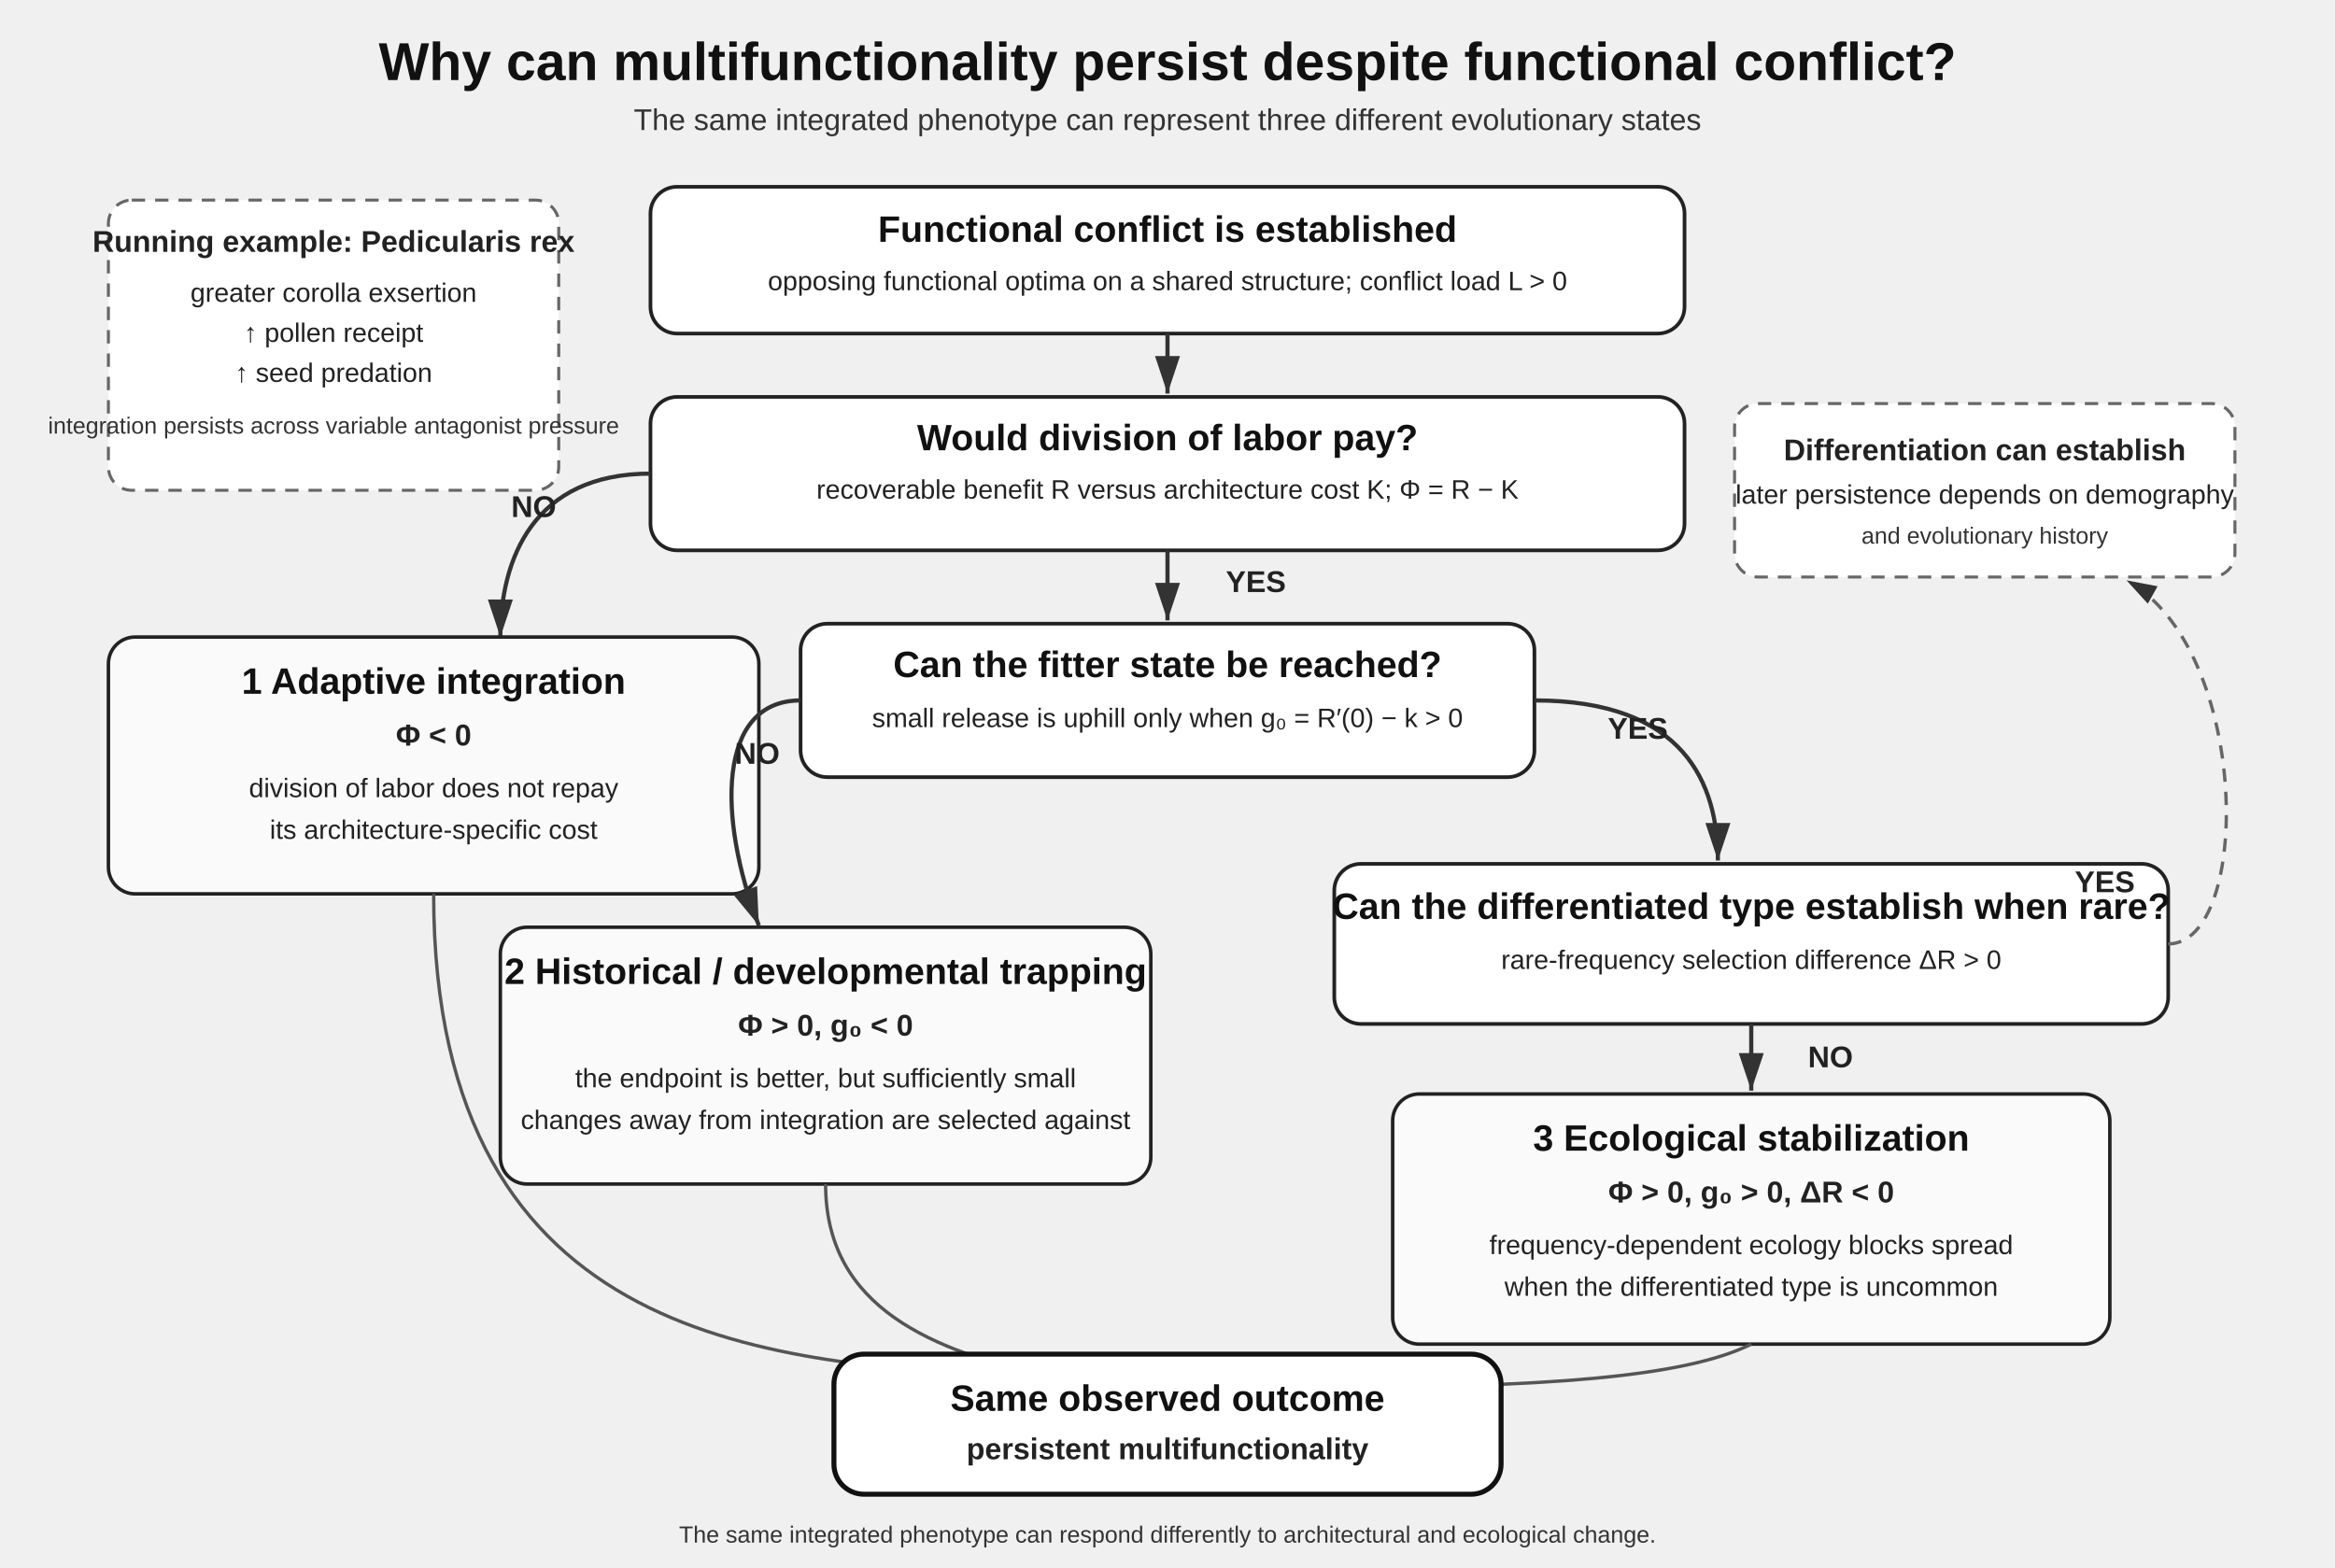
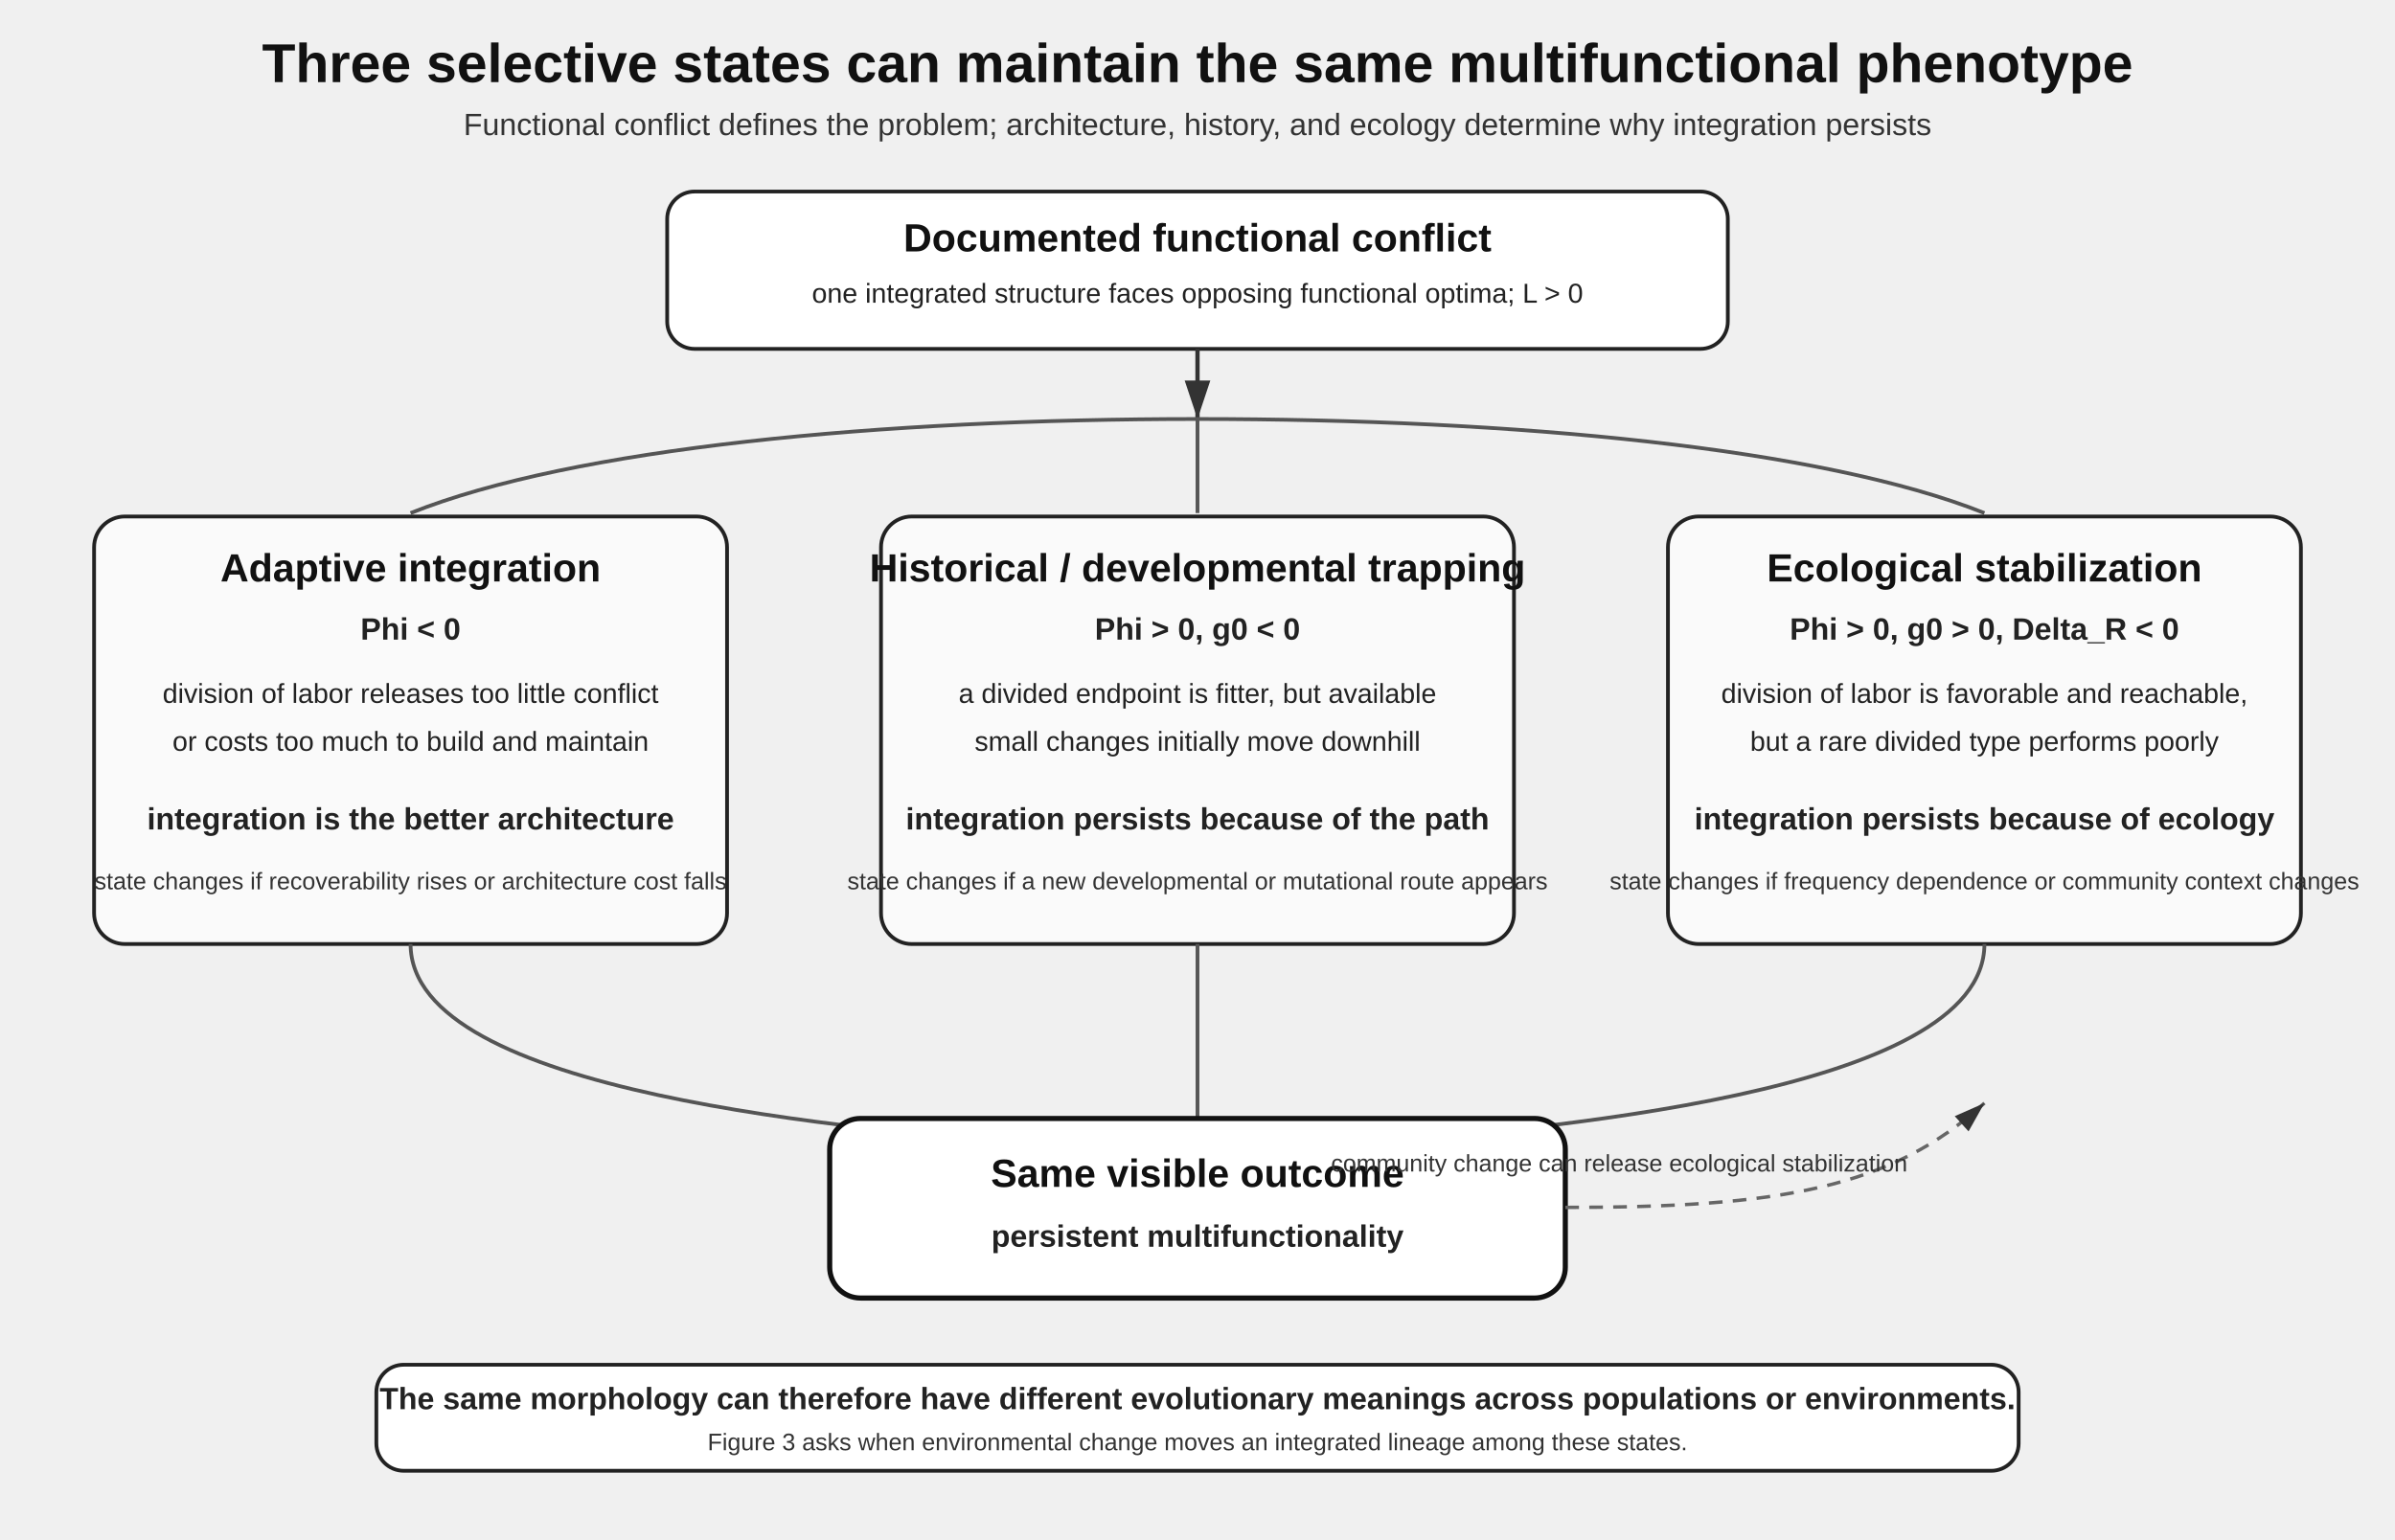
- <svg xmlns="http://www.w3.org/2000/svg" width="1400" height="940" viewBox="0 0 1400 940">
+ <svg xmlns="http://www.w3.org/2000/svg" width="1400" height="900" viewBox="0 0 1400 900">
  <defs>
    <marker id="arrow" markerWidth="10" markerHeight="10" refX="9" refY="3" orient="auto" markerUnits="strokeWidth">
      <path d="M0,0 L0,6 L9,3 z" fill="#333" />
    </marker>
    <style>
-       .title { font: 700 32px Arial, Helvetica, sans-serif; fill:#111; }
-       .subtitle { font: 400 18px Arial, Helvetica, sans-serif; fill:#333; }
+       .title { font:700 32px Arial,Helvetica,sans-serif; fill:#111; }
+       .subtitle { font:400 18px Arial,Helvetica,sans-serif; fill:#333; }
+       .head { font:700 23px Arial,Helvetica,sans-serif; fill:#111; }
+       .mid { font:600 18px Arial,Helvetica,sans-serif; fill:#222; }
+       .body { font:400 16px Arial,Helvetica,sans-serif; fill:#222; }
+       .tiny { font:400 14px Arial,Helvetica,sans-serif; fill:#333; }
      .box { fill:#fff; stroke:#222; stroke-width:2.2; rx:16; }
-       .cause { fill:#fafafa; stroke:#222; stroke-width:2.1; rx:16; }
+       .state { fill:#fafafa; stroke:#222; stroke-width:2.2; rx:18; }
      .outcome { fill:#fff; stroke:#111; stroke-width:3; rx:18; }
-       .extension { fill:#fff; stroke:#666; stroke-width:1.8; stroke-dasharray:8 6; rx:14; }
-       .label { font:700 22px Arial, Helvetica, sans-serif; fill:#111; }
-       .mid { font:600 18px Arial, Helvetica, sans-serif; fill:#222; }
-       .small { font:400 16px Arial, Helvetica, sans-serif; fill:#222; }
-       .tiny { font:400 14px Arial, Helvetica, sans-serif; fill:#333; }
      .arrow { stroke:#333; stroke-width:2.5; fill:none; marker-end:url(#arrow); }
+       .line { stroke:#555; stroke-width:2.2; fill:none; }
      .dash { stroke:#666; stroke-width:2; stroke-dasharray:8 6; fill:none; marker-end:url(#arrow); }
-       .line { stroke:#555; stroke-width:2; fill:none; }
    </style>
  </defs>
-   <text x="700" y="48" text-anchor="middle" class="title">Why can multifunctionality persist despite functional conflict?</text>
-   <text x="700" y="78" text-anchor="middle" class="subtitle">The same integrated phenotype can represent three different evolutionary states</text>
-   <rect x="390" y="112" width="620" height="88" class="box" />
-   <text x="700" y="145" text-anchor="middle" class="label">Functional conflict is established</text>
-   <text x="700" y="174" text-anchor="middle" class="small">opposing functional optima on a shared structure; conflict load L &gt; 0</text>
-   <path d="M700 200 L700 236" class="arrow" />
-   <rect x="390" y="238" width="620" height="92" class="box" />
-   <text x="700" y="270" text-anchor="middle" class="label">Would division of labor pay?</text>
-   <text x="700" y="299" text-anchor="middle" class="small">recoverable benefit R versus architecture cost K; Φ = R − K</text>
-   <path d="M390 284 C320 284 300 335 300 382" class="arrow" />
-   <text x="320" y="310" text-anchor="middle" class="mid">NO</text>
-   <rect x="65" y="382" width="390" height="154" class="cause" />
-   <text x="260" y="416" text-anchor="middle" class="label">1  Adaptive integration</text>
-   <text x="260" y="447" text-anchor="middle" class="mid">Φ &lt; 0</text>
-   <text x="260" y="478" text-anchor="middle" class="small">division of labor does not repay</text>
-   <text x="260" y="503" text-anchor="middle" class="small">its architecture-specific cost</text>
-   <path d="M700 330 L700 372" class="arrow" />
-   <text x="735" y="355" class="mid">YES</text>
-   <rect x="480" y="374" width="440" height="92" class="box" />
-   <text x="700" y="406" text-anchor="middle" class="label">Can the fitter state be reached?</text>
-   <text x="700" y="436" text-anchor="middle" class="small">small release is uphill only when g₀ = R′(0) − k &gt; 0</text>
-   <path d="M480 420 C430 420 430 490 455 555" class="arrow" />
-   <text x="454" y="458" text-anchor="middle" class="mid">NO</text>
-   <rect x="300" y="556" width="390" height="154" class="cause" />
-   <text x="495" y="590" text-anchor="middle" class="label">2  Historical / developmental trapping</text>
-   <text x="495" y="621" text-anchor="middle" class="mid">Φ &gt; 0,  g₀ &lt; 0</text>
-   <text x="495" y="652" text-anchor="middle" class="small">the endpoint is better, but sufficiently small</text>
-   <text x="495" y="677" text-anchor="middle" class="small">changes away from integration are selected against</text>
-   <path d="M920 420 C1010 420 1030 470 1030 516" class="arrow" />
-   <text x="982" y="443" text-anchor="middle" class="mid">YES</text>
-   <rect x="800" y="518" width="500" height="96" class="box" />
-   <text x="1050" y="551" text-anchor="middle" class="label">Can the differentiated type establish when rare?</text>
-   <text x="1050" y="581" text-anchor="middle" class="small">rare-frequency selection difference ΔR &gt; 0</text>
-   <path d="M1050 614 L1050 654" class="arrow" />
-   <text x="1084" y="640" class="mid">NO</text>
-   <rect x="835" y="656" width="430" height="150" class="cause" />
-   <text x="1050" y="690" text-anchor="middle" class="label">3  Ecological stabilization</text>
-   <text x="1050" y="721" text-anchor="middle" class="mid">Φ &gt; 0,  g₀ &gt; 0,  ΔR &lt; 0</text>
-   <text x="1050" y="752" text-anchor="middle" class="small">frequency-dependent ecology blocks spread</text>
-   <text x="1050" y="777" text-anchor="middle" class="small">when the differentiated type is uncommon</text>
-   <path d="M260 536 C260 812 470 816 610 826" class="line" />
-   <path d="M495 710 C495 785 560 810 630 826" class="line" />
-   <path d="M1050 806 C1010 826 925 832 790 832" class="line" />
-   <rect x="500" y="812" width="400" height="84" class="outcome" />
-   <text x="700" y="846" text-anchor="middle" class="label">Same observed outcome</text>
-   <text x="700" y="875" text-anchor="middle" class="mid">persistent multifunctionality</text>
-   <path d="M1300 566 C1350 566 1350 390 1275 348" class="dash" />
-   <text x="1280" y="535" text-anchor="end" class="mid">YES</text>
-   <rect x="1040" y="242" width="300" height="104" class="extension" />
-   <text x="1190" y="276" text-anchor="middle" class="mid">Differentiation can establish</text>
-   <text x="1190" y="302" text-anchor="middle" class="small">later persistence depends on demography</text>
-   <text x="1190" y="326" text-anchor="middle" class="tiny">and evolutionary history</text>
-   <rect x="65" y="120" width="270" height="174" class="extension" />
-   <text x="200" y="151" text-anchor="middle" class="mid">Running example: Pedicularis rex</text>
-   <text x="200" y="181" text-anchor="middle" class="small">greater corolla exsertion</text>
-   <text x="200" y="205" text-anchor="middle" class="small">↑ pollen receipt</text>
-   <text x="200" y="229" text-anchor="middle" class="small">↑ seed predation</text>
-   <text x="200" y="260" text-anchor="middle" class="tiny">integration persists across variable antagonist pressure</text>
-   <text x="700" y="925" text-anchor="middle" class="tiny">The same integrated phenotype can respond differently to architectural and ecological change.</text>
+   <text x="700" y="48" text-anchor="middle" class="title">Three selective states can maintain the same multifunctional phenotype</text>
+   <text x="700" y="79" text-anchor="middle" class="subtitle">Functional conflict defines the problem; architecture, history, and ecology determine why integration persists</text>
+   <rect x="390" y="112" width="620" height="92" class="box" />
+   <text x="700" y="147" text-anchor="middle" class="head">Documented functional conflict</text>
+   <text x="700" y="177" text-anchor="middle" class="body">one integrated structure faces opposing functional optima; L &gt; 0</text>
+   <path d="M700 204 L700 245" class="arrow" />
+   <path d="M700 245 C515 245 335 262 240 300" class="line" />
+   <path d="M700 245 L700 300" class="line" />
+   <path d="M700 245 C885 245 1065 262 1160 300" class="line" />
+   <rect x="55" y="302" width="370" height="250" class="state" />
+   <text x="240" y="340" text-anchor="middle" class="head">Adaptive integration</text>
+   <text x="240" y="374" text-anchor="middle" class="mid">Phi &lt; 0</text>
+   <text x="240" y="411" text-anchor="middle" class="body">division of labor releases too little conflict</text>
+   <text x="240" y="439" text-anchor="middle" class="body">or costs too much to build and maintain</text>
+   <text x="240" y="485" text-anchor="middle" class="mid">integration is the better architecture</text>
+   <text x="240" y="520" text-anchor="middle" class="tiny">state changes if recoverability rises or architecture cost falls</text>
+   <rect x="515" y="302" width="370" height="250" class="state" />
+   <text x="700" y="340" text-anchor="middle" class="head">Historical / developmental trapping</text>
+   <text x="700" y="374" text-anchor="middle" class="mid">Phi &gt; 0,  g0 &lt; 0</text>
+   <text x="700" y="411" text-anchor="middle" class="body">a divided endpoint is fitter, but available</text>
+   <text x="700" y="439" text-anchor="middle" class="body">small changes initially move downhill</text>
+   <text x="700" y="485" text-anchor="middle" class="mid">integration persists because of the path</text>
+   <text x="700" y="520" text-anchor="middle" class="tiny">state changes if a new developmental or mutational route appears</text>
+   <rect x="975" y="302" width="370" height="250" class="state" />
+   <text x="1160" y="340" text-anchor="middle" class="head">Ecological stabilization</text>
+   <text x="1160" y="374" text-anchor="middle" class="mid">Phi &gt; 0,  g0 &gt; 0,  Delta_R &lt; 0</text>
+   <text x="1160" y="411" text-anchor="middle" class="body">division of labor is favorable and reachable,</text>
+   <text x="1160" y="439" text-anchor="middle" class="body">but a rare divided type performs poorly</text>
+   <text x="1160" y="485" text-anchor="middle" class="mid">integration persists because of ecology</text>
+   <text x="1160" y="520" text-anchor="middle" class="tiny">state changes if frequency dependence or community context changes</text>
+   <path d="M240 552 C240 640 500 660 615 670" class="line" />
+   <path d="M700 552 L700 655" class="line" />
+   <path d="M1160 552 C1160 640 900 660 785 670" class="line" />
+   <rect x="485" y="654" width="430" height="105" class="outcome" />
+   <text x="700" y="694" text-anchor="middle" class="head">Same visible outcome</text>
+   <text x="700" y="729" text-anchor="middle" class="mid">persistent multifunctionality</text>
+   <path d="M915 706 C1040 706 1105 695 1160 645" class="dash" />
+   <text x="1115" y="685" text-anchor="end" class="tiny">community change can release ecological stabilization</text>
+   <rect x="220" y="798" width="960" height="62" class="box" />
+   <text x="700" y="824" text-anchor="middle" class="mid">The same morphology can therefore have different evolutionary meanings across populations or environments.</text>
+   <text x="700" y="848" text-anchor="middle" class="tiny">Figure 3 asks when environmental change moves an integrated lineage among these states.</text>
</svg>
